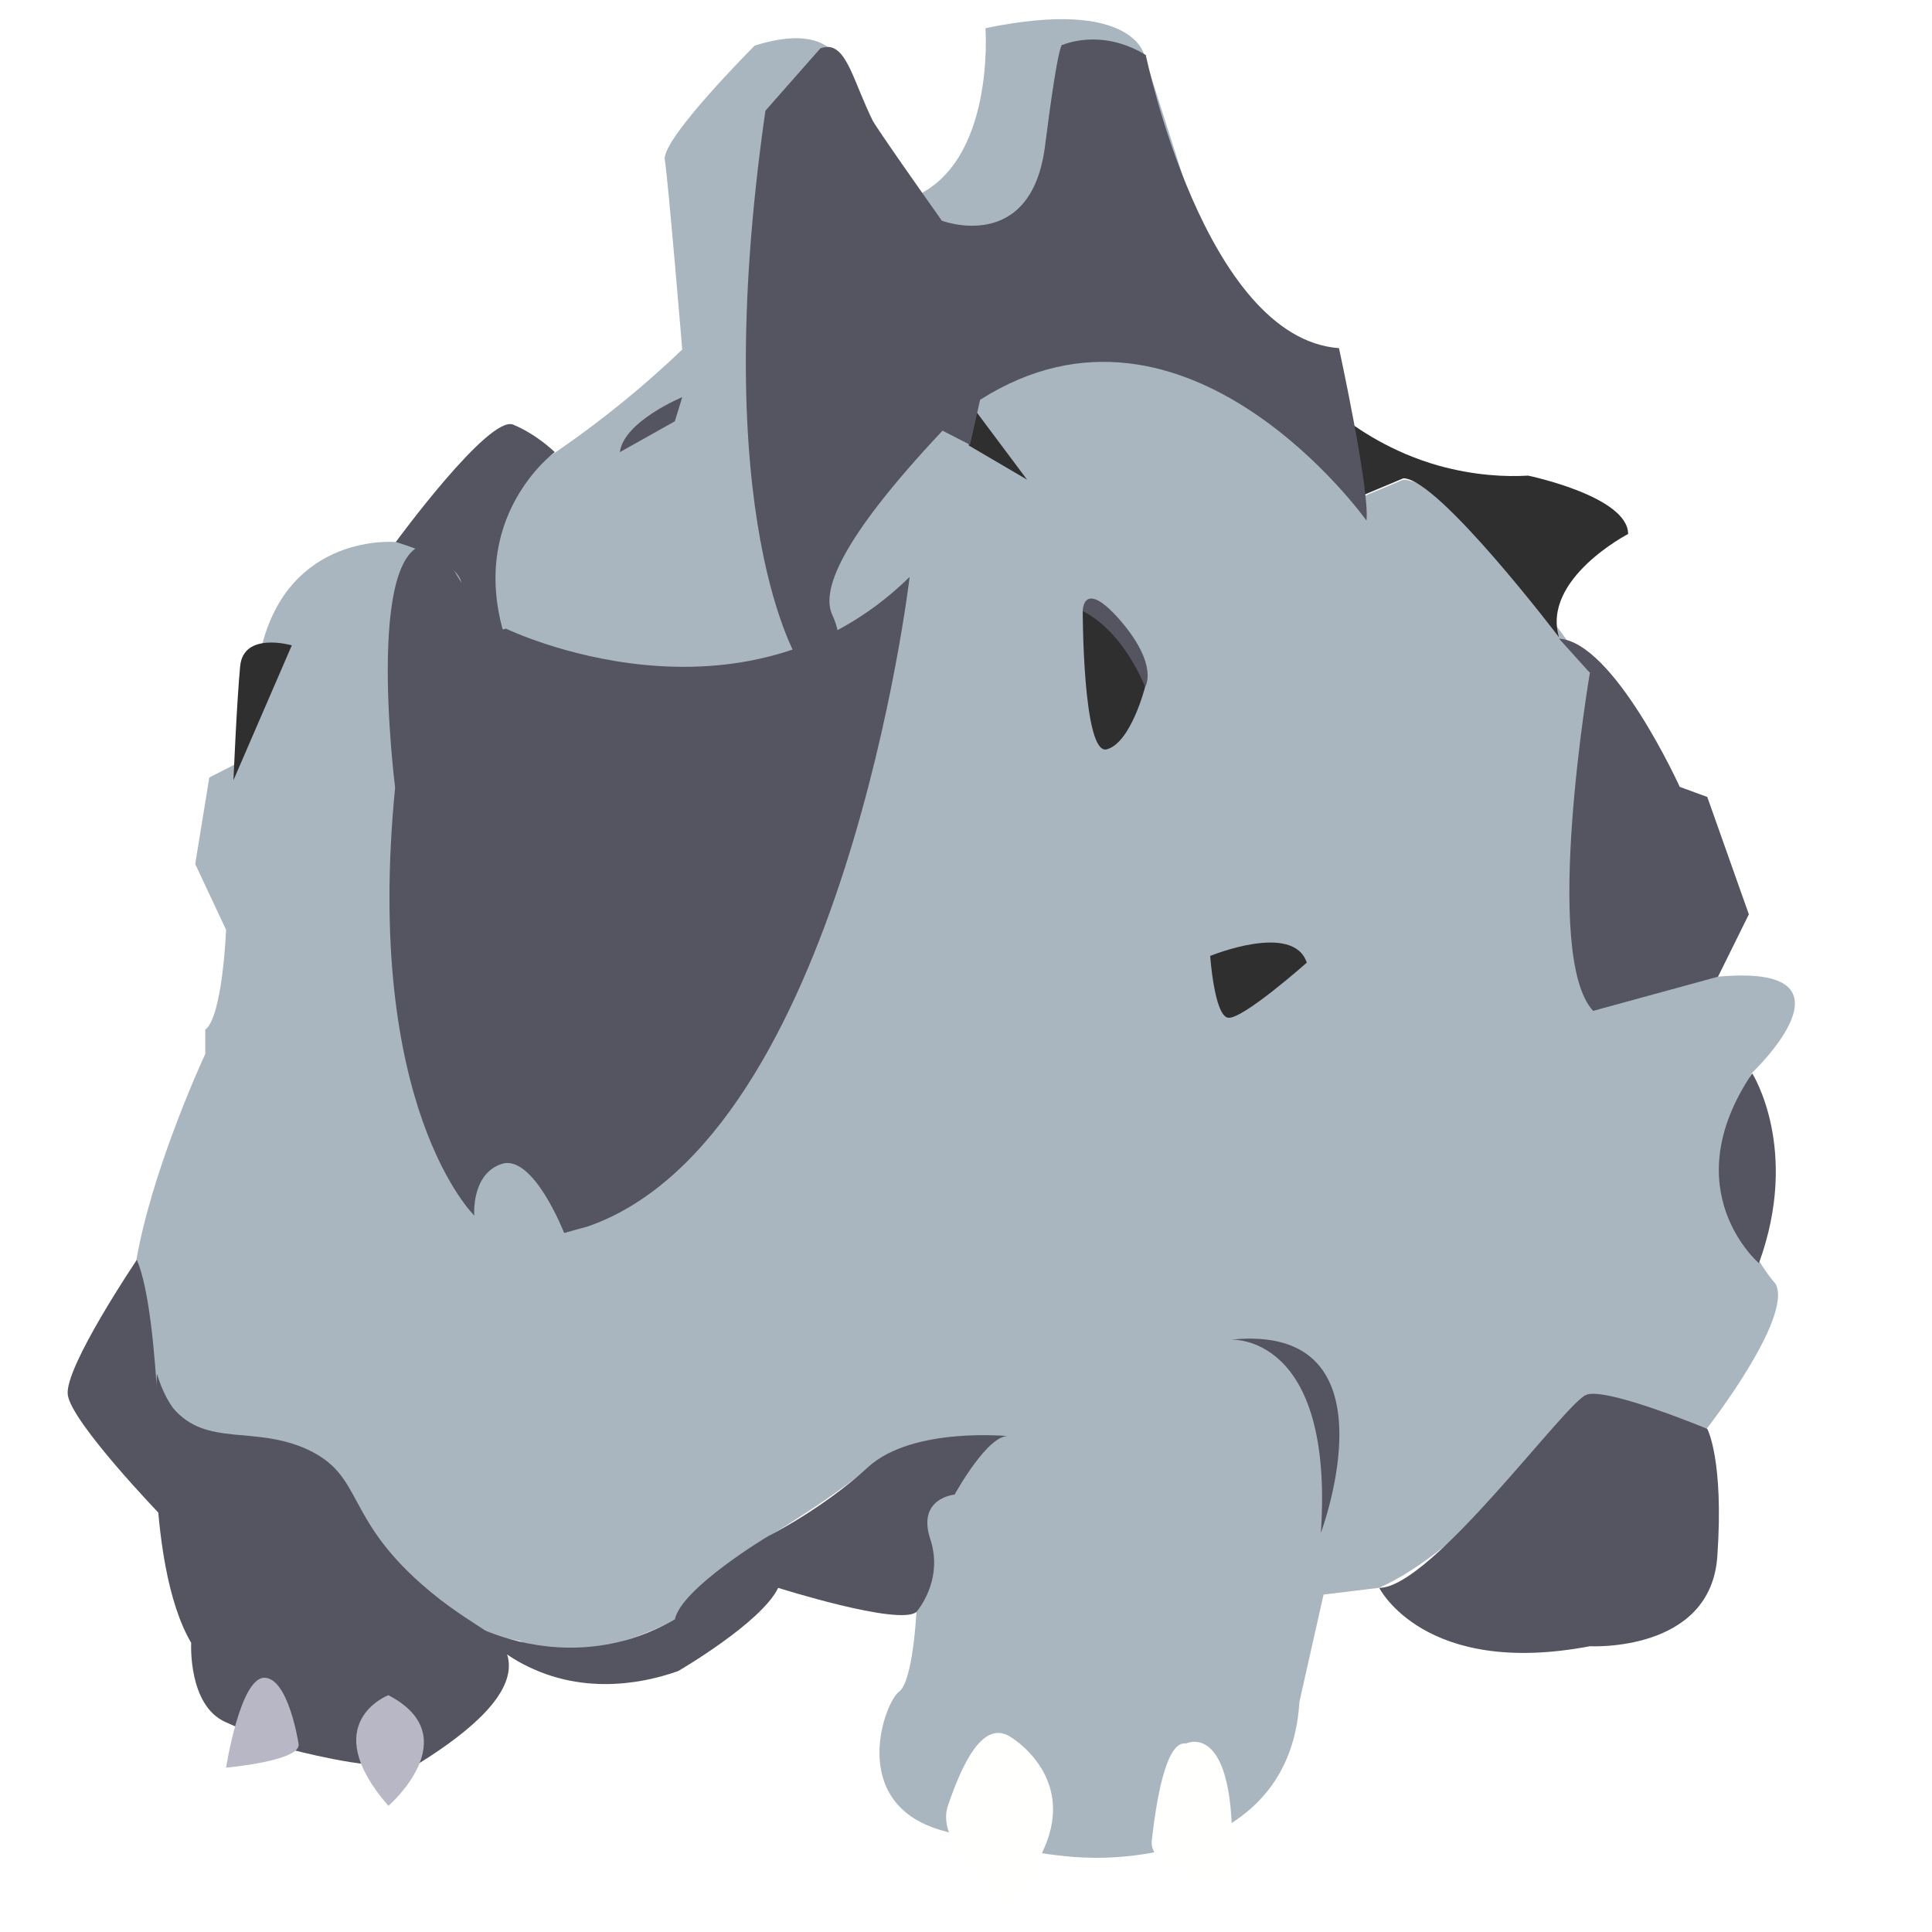
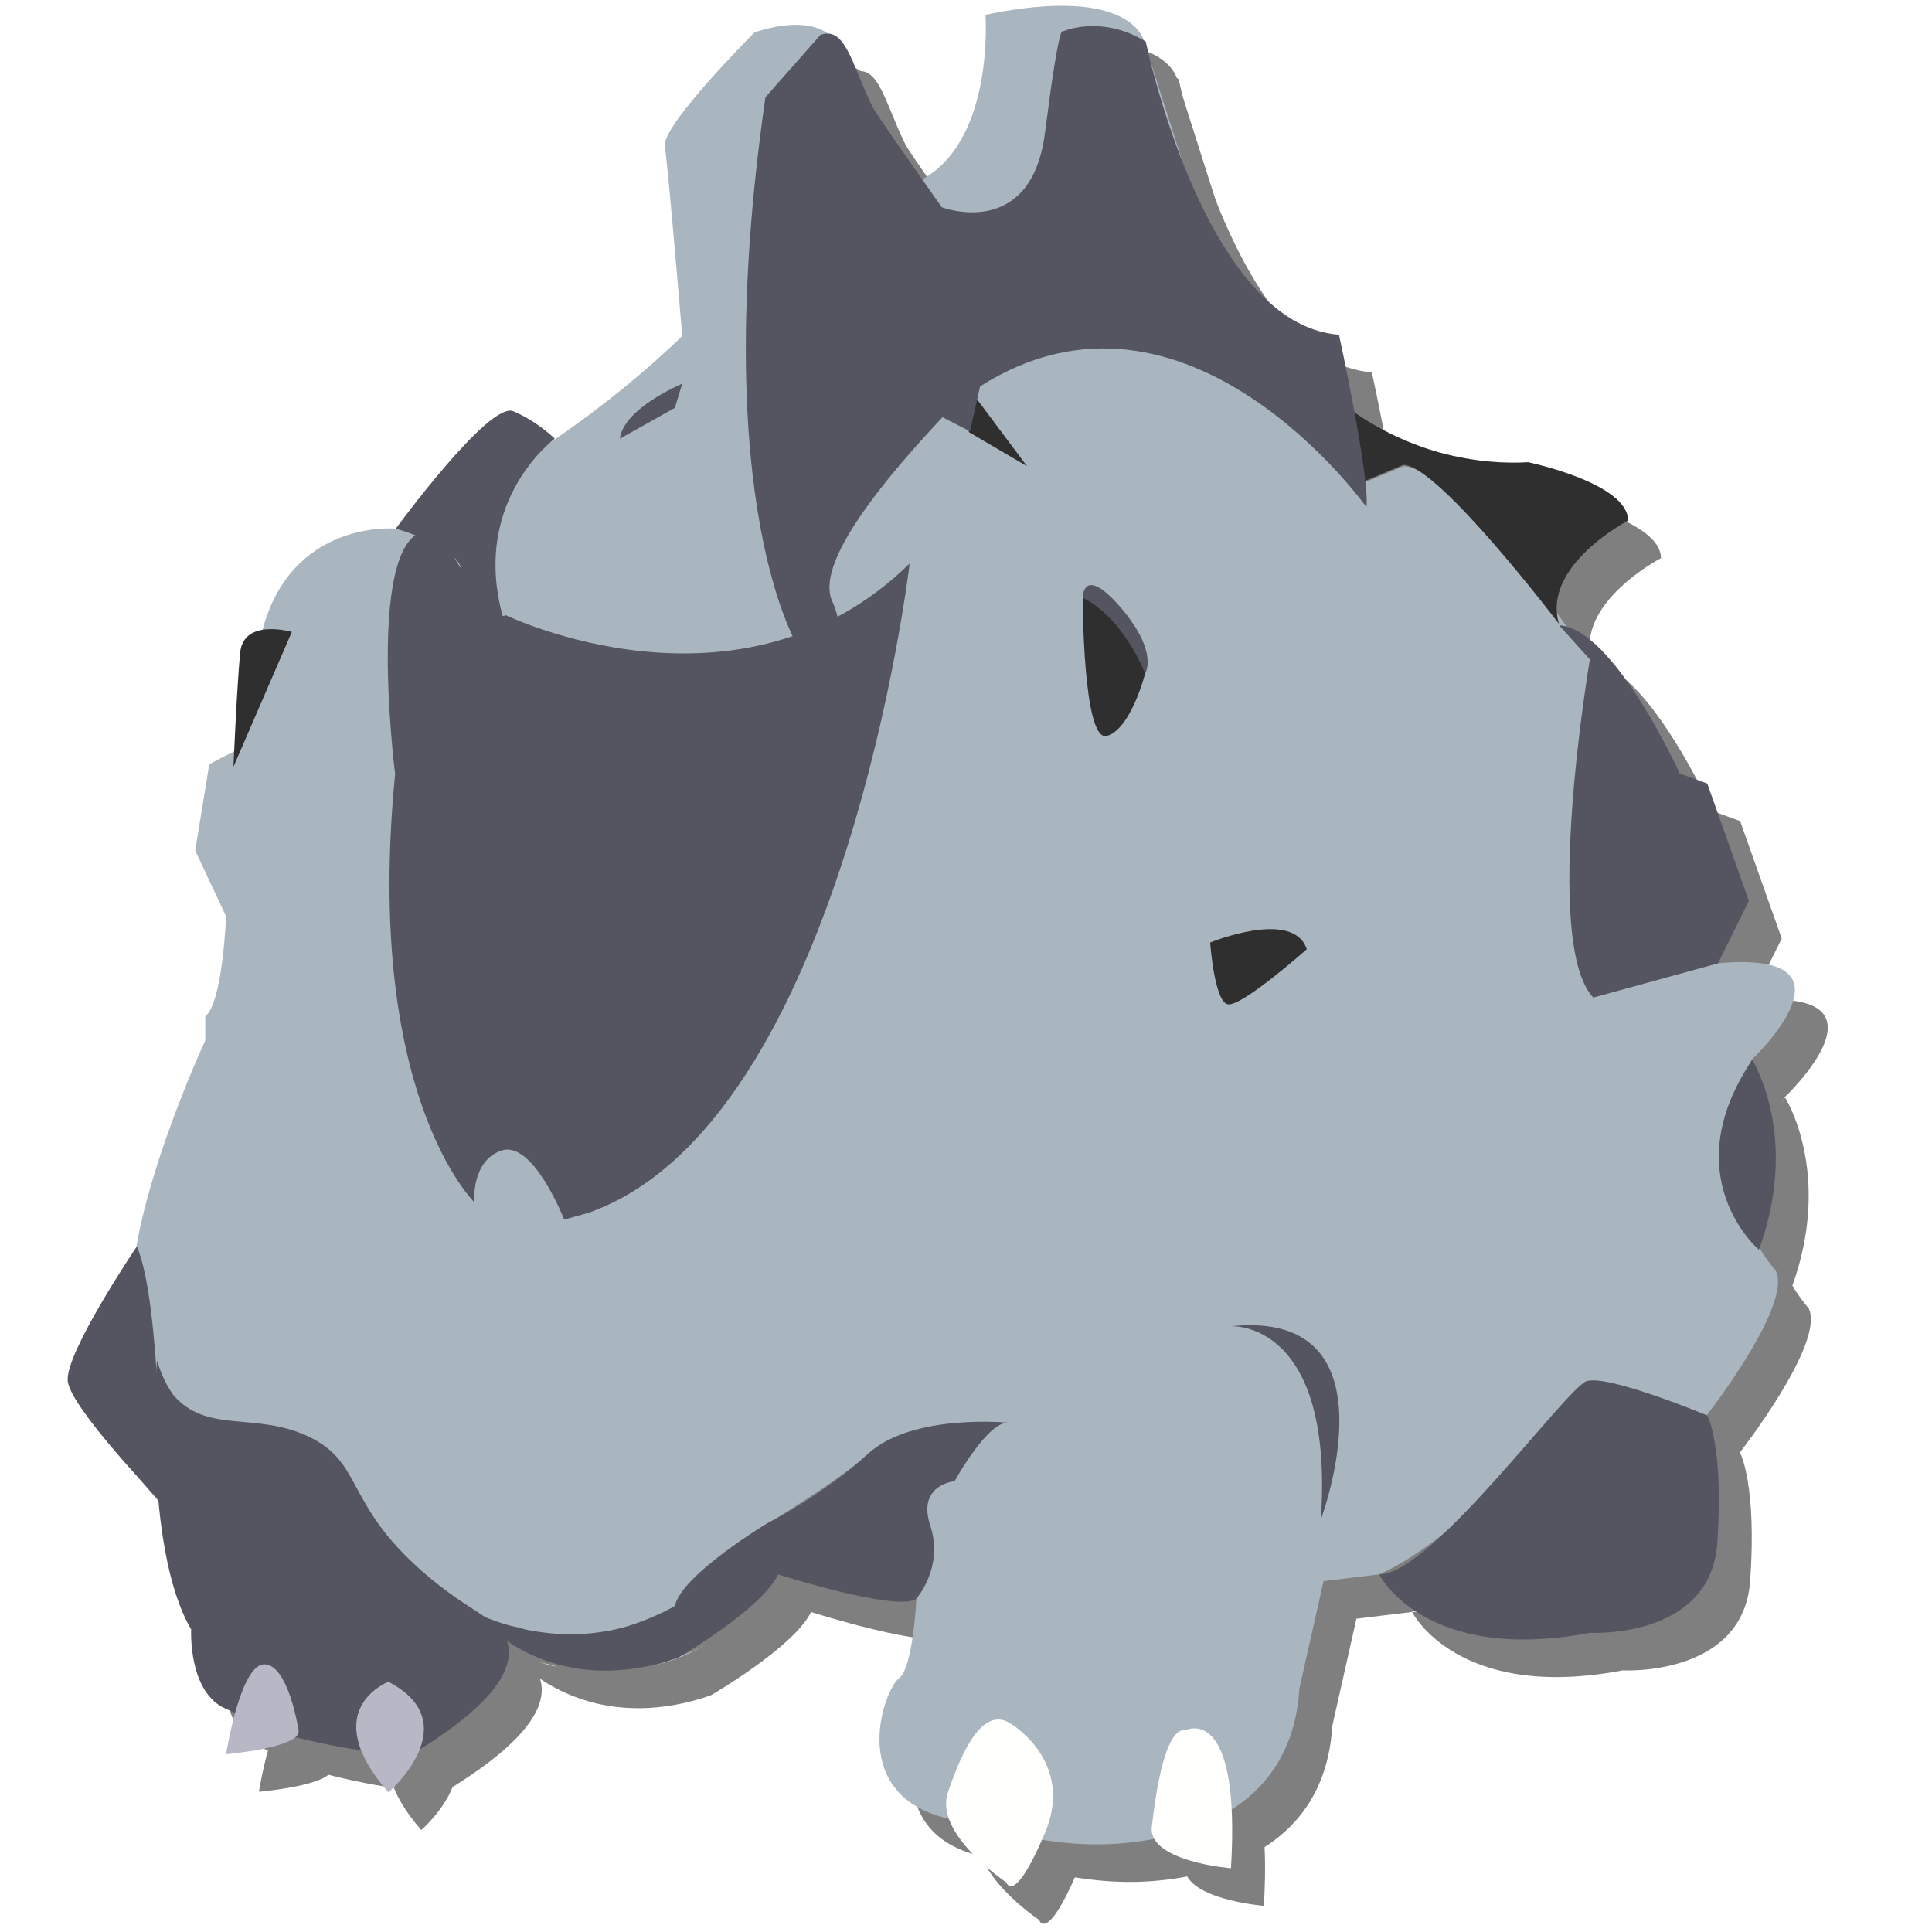
<svg xmlns="http://www.w3.org/2000/svg" version="1.1" id="Layer_1" x="0px" y="0px" viewBox="0 0 288 288" style="enable-background:new 0 0 288 288;" xml:space="preserve">
  <style type="text/css">
- 	.st0{fill:#AAB6BF;}
- 	.st1{fill:#545560;}
- 	.st2{fill:#302F2F;}
- 	.st3{fill:#FFFFFD;}
- 	.st4{fill:#B8B7C6;}
+ 	.st0{opacity:0.5;}
+ 	.st1{fill:#AAB6BF;}
+ 	.st2{fill:#545560;}
+ 	.st3{fill:#302F2F;}
+ 	.st4{fill:#FFFFFD;}
+ 	.st5{fill:#B8B7C6;}
</style>
-   <path class="st0" d="M59,80.8c0,0-16-1.5-20.1,16l-3.6,17l-4.1,2.1l-2.1,12.9l4.6,9.8c0,0-0.5,12.9-3.1,14.9v3.6  c-1.1,2.4-8.1,18-10.3,30.9c-1.2,7.1-0.7,11.9-0.5,13.4c0.4,3,1,5.5,1.5,7.2c1.4,1.8,3.9,4.3,7.7,6.2c7.5,3.7,14.8,2.1,17,1.5  c0,0,15.4,25.2,28.8,27.8s2.1,0,2.1,0s5.7,6.2,23.7-2.6c0,0,2.1-5.1,13.9-12.4s14.9-10.3,14.9-10.3c1.6,0.2,3.7,0.4,6.2,0  c4.3-0.6,7.5-2.4,9.3-3.6c0,0.8-0.1,2.2-0.8,3.4c-1.7,2.7-5.1,2.2-6.4,4.3c-0.6,1-0.9,2.9,1,6.7c-0.7,3.6-1.4,7.2-2.1,10.8  c0,0-0.5,10.3-2.6,11.8c-2.1,1.5-7.7,16.5,6.2,20.6c13.9,4.1,21.6,4.1,21.6,4.1s30.4,2.1,31.9-23.2l3.6-16l8.2-1  c0,0,12.9-4.6,30.9-28.8l18,5.1c0,0,12.9-16.5,10.3-21.6c0,0-12.4-13.4-3.6-31.4c0,0,17.5-16.5-5.1-14.4l-18.5,5.1l-0.5-50.4  c0,0-19-28.3-27.8-28.8l-6.2,2.6c0,0-27.3-41.2-57.1-14.4c0,0-27.3,17.5-23.7,39.1h-3.1l5.7-49.9l53-18l-7.2-22.6  c0,0-1.5-8.7-23.7-4.1c0,0,1.5,20.1-10.8,25.2c-4.8-4.5-7-8.7-8.2-11.8c-1.9-4.9-1.5-8.2-4.1-10.3c-3-2.5-7.8-1.6-11.3-0.5  c0,0-13.9,13.9-13.4,17c0.5,3.1,2.6,28.3,2.6,28.3c-5.1,4.9-11.4,10.2-19,15.4C74.1,73.3,66,77.6,59,80.8z" />
-   <path class="st1" d="M23.4,204.8c0,0-2.1,27.8,5.1,40.1c0,0-0.5,9.3,5.1,11.8c5.7,2.6,9.8,4.1,9.8,4.1s11.8,3.1,14.9,2.1h4.1  c8.2-5.1,14.1-10.5,13.4-15.4c-0.6-4.1-5.3-4.6-12.9-11.3c-11.6-10.2-8.7-16.2-17-20.1c-8-3.7-15.1-0.3-20.1-6.2  C24.5,208.1,23.8,206.1,23.4,204.8z" />
-   <path class="st1" d="M59,80.8c0,0,13.9-19,17.5-17.5s6.2,4.1,6.2,4.1s-13.4,9.8-7.2,28.3c0,0-6.2-5.1-6.7-8.7S59,80.8,59,80.8z" />
-   <path class="st1" d="M20.4,187.8c0,0-10.8,16-10.3,20.1s13.9,18,13.9,18S24,196.1,20.4,187.8z" />
-   <path class="st1" d="M70.8,242.4c1.8,2,4.6,4.6,8.7,6.4c9.8,4.4,19.3,1.1,21.6,0.3c0,0,12.4-7.2,14.9-12.4c0,0,18,5.7,20.6,3.6  c0,0,4.1-4.6,2.1-10.8c-2.1-6.2,3.6-6.7,3.6-6.7s5.1-9.3,8.2-8.7c0,0-14.4-1.5-21.1,4.6c-6.7,6.2-14.9,10.3-14.9,10.3  s-12.9,7.7-13.9,12.4c-2.3,1.3-5.4,2.8-9.4,3.6C81.8,246.9,74,243.9,70.8,242.4z" />
-   <path class="st2" d="M199.5,61.7c2.9,2.3,7.9,5.7,14.9,7.7c5.4,1.5,10.1,1.7,13.4,1.5c0,0,14.9,3.1,14.9,8.7c0,0-12.9,6.7-10.3,15.4  c0,0-18-23.7-23.2-23.7l-6.2,2.6C201.9,70,200.7,65.9,199.5,61.7z" />
-   <path class="st1" d="M205.6,236.7c0,0,6.7,13.4,31.4,8.7c0,0,18,1,19-13.4c1-14.4-1.5-19-1.5-19s-14.9-6.2-18-5.1  S213.4,236.7,205.6,236.7z" />
-   <path class="st1" d="M183.5,199.7c0,0,15.4-1,13.4,28.8C196.9,228.5,208.7,197.1,183.5,199.7z" />
-   <path class="st1" d="M261.2,160c0,0,7.2,11.3,1,28.3C262.3,188.4,249.4,177.5,261.2,160z" />
-   <path class="st1" d="M256.1,145.6l4.6-9.3l-6.2-17.5l-4.1-1.5c0,0-9.8-21.6-18-22.1l4.6,5.1c0,0-7.2,42.2,0.5,50.4L256.1,145.6z" />
-   <polygon class="st2" points="145.4,61.2 144.4,66.4 153.1,71.5 " />
-   <path class="st1" d="M161.4,91.1c0,0,0-5.1,5.7,1.5c5.7,6.7,3.6,9.8,3.6,9.8L161.4,91.1z" />
-   <path class="st2" d="M161.4,91.1c0,0,0,21.6,3.6,20.6s5.7-9.3,5.7-9.3S167.6,94.2,161.4,91.1z" />
-   <path class="st2" d="M180.4,142.5c0,0,12.4-5.1,14.4,1c0,0-9.8,8.7-11.8,8.2S180.4,142.5,180.4,142.5z" />
-   <path class="st2" d="M34.8,116.3l8.7-20.1c0,0-7.2-2.1-7.7,3.1S34.8,116.3,34.8,116.3z" />
-   <path class="st1" d="M75.4,93.7c0,0,35,17,60.2-7.7c0,0-9.8,83.4-47.9,96.8l-3.6,1c0,0-4.6-11.8-9.3-10.3c-4.6,1.5-4.1,7.7-4.1,7.7  s-16.5-16-11.8-63.8c0,0-5.1-40.1,6.7-36C65.6,81.3,72.9,95.2,75.4,93.7z" />
-   <path class="st1" d="M101.7,59.2c0,0-8.7,3.6-9.3,8.2l8.2-4.6L101.7,59.2z" />
-   <path class="st1" d="M119.2,98.8c0,0-13.9-21.1-5.1-82.3l8.2-9.3c0.3-0.1,0.7-0.2,1.2-0.2c2.8,0.2,3.8,5.3,6.6,11  c0,0,0.4,0.9,10.3,14.9l0,0c0,0,13.4,5.1,15.4-11.3c2.1-16.5,2.6-14.9,2.6-14.9s5.7-2.6,12.4,1.5c0,0,8.7,42.2,28.8,43.7  c0,0,4.6,21.1,4.1,25.7c0,0-26.8-37.6-57.6-18l-1.5,6.7l-4.1-2.1c-15.7,16.7-17.9,23.9-16.5,27.3c0.3,0.7,1.6,3.3,0.5,5.1  C123.4,98.3,121,98.7,119.2,98.8z" />
-   <path class="st3" d="M150.6,258.9c0,0,9.8,5.7,5.1,16.5c-4.6,10.8-5.7,7.2-5.7,7.2s-10.8-7.2-8.7-13.4S146.5,256.3,150.6,258.9z" />
-   <path class="st3" d="M176.8,259.9c0,0,8.2-4.1,6.7,20.6c0,0-12.4-1-11.8-6.2S173.7,259.4,176.8,259.9z" />
-   <path class="st4" d="M44.5,259.9c0,0-1.5-9.8-5.1-9.8c-3.6,0-5.7,13.4-5.7,13.4S45.1,262.5,44.5,259.9z" />
-   <path class="st4" d="M57.9,252.7c0,0-10.8,4.1,0,16.5C57.9,269.2,69.8,258.9,57.9,252.7z" />
+   <g class="st0">
+     <path d="M63.9,84.4c0,0-16-1.5-20.1,16l-3.6,17l-4.1,2.1L34,132.4l4.6,9.8c0,0-0.5,12.9-3.1,14.9v3.6c-1.1,2.4-8.1,18-10.3,30.9   c-1.2,7.1-0.7,11.9-0.5,13.4c0.4,3,1,5.5,1.5,7.2c1.4,1.8,3.9,4.3,7.7,6.2c7.5,3.7,14.8,2.1,17,1.5c0,0,15.4,25.2,28.8,27.8   s2.1,0,2.1,0s5.7,6.2,23.7-2.6c0,0,2.1-5.1,13.9-12.4s14.9-10.3,14.9-10.3c1.6,0.2,3.7,0.4,6.2,0c4.3-0.6,7.5-2.4,9.3-3.6   c0,0.8-0.1,2.2-0.8,3.4c-1.7,2.7-5.1,2.2-6.4,4.3c-0.6,1-0.9,2.9,1,6.7c-0.7,3.6-1.4,7.2-2.1,10.8c0,0-0.5,10.3-2.6,11.8   s-7.7,16.5,6.2,20.6s21.6,4.1,21.6,4.1s30.4,2.1,31.9-23.2l3.6-16l8.2-1c0,0,12.9-4.6,30.9-28.8l18,5.1c0,0,12.9-16.5,10.3-21.6   c0,0-12.4-13.4-3.6-31.4c0,0,17.5-16.5-5.1-14.4l-18.5,5.1l-0.5-50.4c0,0-19-28.3-27.8-28.8l-6.2,2.6c0,0-27.3-41.2-57.1-14.4   c0,0-27.3,17.5-23.7,39.1H124l5.7-49.9l53-18l-7.2-22.6c0,0-1.5-8.7-23.7-4.1c0,0,1.5,20.1-10.8,25.2c-4.8-4.5-7-8.7-8.2-11.8   c-1.9-4.9-1.5-8.2-4.1-10.3c-3-2.5-7.8-1.6-11.3-0.5c0,0-13.9,13.9-13.4,17s2.6,28.3,2.6,28.3c-5.1,4.9-11.4,10.2-19,15.4   C79,76.9,70.9,81.2,63.9,84.4z" />
+     <path d="M28.3,208.4c0,0-2.1,27.8,5.1,40.1c0,0-0.5,9.3,5.1,11.8c5.7,2.6,9.8,4.1,9.8,4.1s11.8,3.1,14.9,2.1h4.1   c8.2-5.1,14.1-10.5,13.4-15.4c-0.6-4.1-5.3-4.6-12.9-11.3c-11.6-10.2-8.7-16.2-17-20.1c-8-3.7-15.1-0.3-20.1-6.2   C29.4,211.7,28.7,209.7,28.3,208.4z" />
+     <path d="M63.9,84.4c0,0,13.9-19,17.5-17.5s6.2,4.1,6.2,4.1s-13.4,9.8-7.2,28.3c0,0-6.2-5.1-6.7-8.7S63.9,84.4,63.9,84.4z" />
+     <path d="M25.3,191.4c0,0-10.8,16-10.3,20.1s13.9,18,13.9,18S28.9,199.7,25.3,191.4z" />
+     <path d="M75.7,246c1.8,2,4.6,4.6,8.7,6.4c9.8,4.4,19.3,1.1,21.6,0.3c0,0,12.4-7.2,14.9-12.4c0,0,18,5.7,20.6,3.6   c0,0,4.1-4.6,2.1-10.8c-2.1-6.2,3.6-6.7,3.6-6.7s5.1-9.3,8.2-8.7c0,0-14.4-1.5-21.1,4.6c-6.7,6.2-14.9,10.3-14.9,10.3   s-12.9,7.7-13.9,12.4c-2.3,1.3-5.4,2.8-9.4,3.6C86.7,250.5,78.9,247.5,75.7,246z" />
+     <path d="M204.4,65.3c2.9,2.3,7.9,5.7,14.9,7.7c5.4,1.5,10.1,1.7,13.4,1.5c0,0,14.9,3.1,14.9,8.7c0,0-12.9,6.7-10.3,15.4   c0,0-18-23.7-23.2-23.7l-6.2,2.6C206.8,73.6,205.6,69.5,204.4,65.3z" />
+     <path d="M210.5,240.3c0,0,6.7,13.4,31.4,8.7c0,0,18,1,19-13.4s-1.5-19-1.5-19s-14.9-6.2-18-5.1S218.3,240.3,210.5,240.3z" />
+     <path d="M188.4,203.3c0,0,15.4-1,13.4,28.8C201.8,232.1,213.6,200.7,188.4,203.3z" />
+     <path d="M266.1,163.6c0,0,7.2,11.3,1,28.3C267.2,192,254.3,181.1,266.1,163.6z" />
+     <path d="M261,149.2l4.6-9.3l-6.2-17.5l-4.1-1.5c0,0-9.8-21.6-18-22.1l4.6,5.1c0,0-7.2,42.2,0.5,50.4L261,149.2z" />
+     <polygon points="150.3,64.8 149.3,70 158,75.1  " />
+     <path d="M166.3,94.7c0,0,0-5.1,5.7,1.5c5.7,6.7,3.6,9.8,3.6,9.8L166.3,94.7z" />
+     <path d="M166.3,94.7c0,0,0,21.6,3.6,20.6s5.7-9.3,5.7-9.3S172.5,97.8,166.3,94.7z" />
+     <path d="M185.3,146.1c0,0,12.4-5.1,14.4,1c0,0-9.8,8.7-11.8,8.2S185.3,146.1,185.3,146.1z" />
+     <path d="M39.7,119.9l8.7-20.1c0,0-7.2-2.1-7.7,3.1S39.7,119.9,39.7,119.9z" />
+     <path d="M80.3,97.3c0,0,35,17,60.2-7.7c0,0-9.8,83.4-47.9,96.8l-3.6,1c0,0-4.6-11.8-9.3-10.3c-4.6,1.5-4.1,7.7-4.1,7.7   s-16.5-16-11.8-63.8c0,0-5.1-40.1,6.7-36C70.5,84.9,77.8,98.8,80.3,97.3z" />
+     <path d="M106.6,62.8c0,0-8.7,3.6-9.3,8.2l8.2-4.6L106.6,62.8z" />
+     <path d="M124.1,102.4c0,0-13.9-21.1-5.1-82.3l8.2-9.3c0.3-0.1,0.7-0.2,1.2-0.2c2.8,0.2,3.8,5.3,6.6,11c0,0,0.4,0.9,10.3,14.9l0,0   c0,0,13.4,5.1,15.4-11.3c2.1-16.5,2.6-14.9,2.6-14.9s5.7-2.6,12.4,1.5c0,0,8.7,42.2,28.8,43.7c0,0,4.6,21.1,4.1,25.7   c0,0-26.8-37.6-57.6-18l-1.5,6.7l-4.1-2.1c-15.7,16.7-17.9,23.9-16.5,27.3c0.3,0.7,1.6,3.3,0.5,5.1   C128.3,101.9,125.9,102.3,124.1,102.4z" />
+     <path d="M155.5,262.5c0,0,9.8,5.7,5.1,16.5c-4.6,10.8-5.7,7.2-5.7,7.2s-10.8-7.2-8.7-13.4S151.4,259.9,155.5,262.5z" />
+     <path d="M181.7,263.5c0,0,8.2-4.1,6.7,20.6c0,0-12.4-1-11.8-6.2S178.6,263,181.7,263.5z" />
+     <path d="M49.4,263.5c0,0-1.5-9.8-5.1-9.8s-5.7,13.4-5.7,13.4S50,266.1,49.4,263.5z" />
+     <path d="M62.8,256.3c0,0-10.8,4.1,0,16.5C62.8,272.8,74.7,262.5,62.8,256.3z" />
+   </g>
+   <g>
+     <path class="st1" d="M59,78.8c0,0-16-1.5-20.1,16l-3.6,17l-4.1,2.1l-2.1,12.9l4.6,9.8c0,0-0.5,12.9-3.1,14.9v3.6   c-1.1,2.4-8.1,18-10.3,30.9c-1.2,7.1-0.7,11.9-0.5,13.4c0.4,3,1,5.5,1.5,7.2c1.4,1.8,3.9,4.3,7.7,6.2c7.5,3.7,14.8,2.1,17,1.5   c0,0,15.4,25.2,28.8,27.8s2.1,0,2.1,0s5.7,6.2,23.7-2.6c0,0,2.1-5.1,13.9-12.4s14.9-10.3,14.9-10.3c1.6,0.2,3.7,0.4,6.2,0   c4.3-0.6,7.5-2.4,9.3-3.6c0,0.8-0.1,2.2-0.8,3.4c-1.7,2.7-5.1,2.2-6.4,4.3c-0.6,1-0.9,2.9,1,6.7c-0.7,3.6-1.4,7.2-2.1,10.8   c0,0-0.5,10.3-2.6,11.8s-7.7,16.5,6.2,20.6s21.6,4.1,21.6,4.1s30.4,2.1,31.9-23.2l3.6-16l8.2-1c0,0,12.9-4.6,30.9-28.8l18,5.1   c0,0,12.9-16.5,10.3-21.6c0,0-12.4-13.4-3.6-31.4c0,0,17.5-16.5-5.1-14.4l-18.5,5.1L237,98.3c0,0-19-28.3-27.8-28.8l-6.2,2.6   c0,0-27.3-41.2-57.1-14.4c0,0-27.3,17.5-23.7,39.1h-3.1l5.7-49.9l53-18l-7.2-22.6c0,0-1.5-8.7-23.7-4.1c0,0,1.5,20.1-10.8,25.2   c-4.8-4.5-7-8.7-8.2-11.8c-1.9-4.9-1.5-8.2-4.1-10.3c-3-2.5-7.8-1.6-11.3-0.5c0,0-13.9,13.9-13.4,17s2.6,28.3,2.6,28.3   c-5.1,4.9-11.4,10.2-19,15.4C74.1,71.3,66,75.6,59,78.8z" />
+     <path class="st2" d="M23.4,202.8c0,0-2.1,27.8,5.1,40.1c0,0-0.5,9.3,5.1,11.8c5.7,2.6,9.8,4.1,9.8,4.1s11.8,3.1,14.9,2.1h4.1   c8.2-5.1,14.1-10.5,13.4-15.4c-0.6-4.1-5.3-4.6-12.9-11.3c-11.6-10.2-8.7-16.2-17-20.1c-8-3.7-15.1-0.3-20.1-6.2   C24.5,206.1,23.8,204.1,23.4,202.8z" />
+     <path class="st2" d="M59,78.8c0,0,13.9-19,17.5-17.5s6.2,4.1,6.2,4.1s-13.4,9.8-7.2,28.3c0,0-6.2-5.1-6.7-8.7S59,78.8,59,78.8z" />
+     <path class="st2" d="M20.4,185.8c0,0-10.8,16-10.3,20.1s13.9,18,13.9,18S24,194.1,20.4,185.8z" />
+     <path class="st2" d="M70.8,240.4c1.8,2,4.6,4.6,8.7,6.4c9.8,4.4,19.3,1.1,21.6,0.3c0,0,12.4-7.2,14.9-12.4c0,0,18,5.7,20.6,3.6   c0,0,4.1-4.6,2.1-10.8c-2.1-6.2,3.6-6.7,3.6-6.7s5.1-9.3,8.2-8.7c0,0-14.4-1.5-21.1,4.6c-6.7,6.2-14.9,10.3-14.9,10.3   s-12.9,7.7-13.9,12.4c-2.3,1.3-5.4,2.8-9.4,3.6C81.8,244.9,74,241.9,70.8,240.4z" />
+     <path class="st3" d="M199.5,59.7c2.9,2.3,7.9,5.7,14.9,7.7c5.4,1.5,10.1,1.7,13.4,1.5c0,0,14.9,3.1,14.9,8.7   c0,0-12.9,6.7-10.3,15.4c0,0-18-23.7-23.2-23.7l-6.2,2.6C201.9,68,200.7,63.9,199.5,59.7z" />
+     <path class="st2" d="M205.6,234.7c0,0,6.7,13.4,31.4,8.7c0,0,18,1,19-13.4s-1.5-19-1.5-19s-14.9-6.2-18-5.1   S213.4,234.7,205.6,234.7z" />
+     <path class="st2" d="M183.5,197.7c0,0,15.4-1,13.4,28.8C196.9,226.5,208.7,195.1,183.5,197.7z" />
+     <path class="st2" d="M261.2,158c0,0,7.2,11.3,1,28.3C262.3,186.4,249.4,175.5,261.2,158z" />
+     <path class="st2" d="M256.1,143.6l4.6-9.3l-6.2-17.5l-4.1-1.5c0,0-9.8-21.6-18-22.1l4.6,5.1c0,0-7.2,42.2,0.5,50.4L256.1,143.6z" />
+     <polygon class="st3" points="145.4,59.2 144.4,64.4 153.1,69.5  " />
+     <path class="st2" d="M161.4,89.1c0,0,0-5.1,5.7,1.5c5.7,6.7,3.6,9.8,3.6,9.8L161.4,89.1z" />
+     <path class="st3" d="M161.4,89.1c0,0,0,21.6,3.6,20.6s5.7-9.3,5.7-9.3S167.6,92.2,161.4,89.1z" />
+     <path class="st3" d="M180.4,140.5c0,0,12.4-5.1,14.4,1c0,0-9.8,8.7-11.8,8.2S180.4,140.5,180.4,140.5z" />
+     <path class="st3" d="M34.8,114.3l8.7-20.1c0,0-7.2-2.1-7.7,3.1S34.8,114.3,34.8,114.3z" />
+     <path class="st2" d="M75.4,91.7c0,0,35,17,60.2-7.7c0,0-9.8,83.4-47.9,96.8l-3.6,1c0,0-4.6-11.8-9.3-10.3c-4.6,1.5-4.1,7.7-4.1,7.7   s-16.5-16-11.8-63.8c0,0-5.1-40.1,6.7-36C65.6,79.3,72.9,93.2,75.4,91.7z" />
+     <path class="st2" d="M101.7,57.2c0,0-8.7,3.6-9.3,8.2l8.2-4.6L101.7,57.2z" />
+     <path class="st2" d="M119.2,96.8c0,0-13.9-21.1-5.1-82.3l8.2-9.3c0.3-0.1,0.7-0.2,1.2-0.2c2.8,0.2,3.8,5.3,6.6,11   c0,0,0.4,0.9,10.3,14.9l0,0c0,0,13.4,5.1,15.4-11.3c2.1-16.5,2.6-14.9,2.6-14.9s5.7-2.6,12.4,1.5c0,0,8.7,42.2,28.8,43.7   c0,0,4.6,21.1,4.1,25.7c0,0-26.8-37.6-57.6-18l-1.5,6.7l-4.1-2.1c-15.7,16.7-17.9,23.9-16.5,27.3c0.3,0.7,1.6,3.3,0.5,5.1   C123.4,96.3,121,96.7,119.2,96.8z" />
+     <path class="st4" d="M150.6,256.9c0,0,9.8,5.7,5.1,16.5c-4.6,10.8-5.7,7.2-5.7,7.2s-10.8-7.2-8.7-13.4S146.5,254.3,150.6,256.9z" />
+     <path class="st4" d="M176.8,257.9c0,0,8.2-4.1,6.7,20.6c0,0-12.4-1-11.8-6.2S173.7,257.4,176.8,257.9z" />
+     <path class="st5" d="M44.5,257.9c0,0-1.5-9.8-5.1-9.8s-5.7,13.4-5.7,13.4S45.1,260.5,44.5,257.9z" />
+     <path class="st5" d="M57.9,250.7c0,0-10.8,4.1,0,16.5C57.9,267.2,69.8,256.9,57.9,250.7z" />
+   </g>
</svg>
